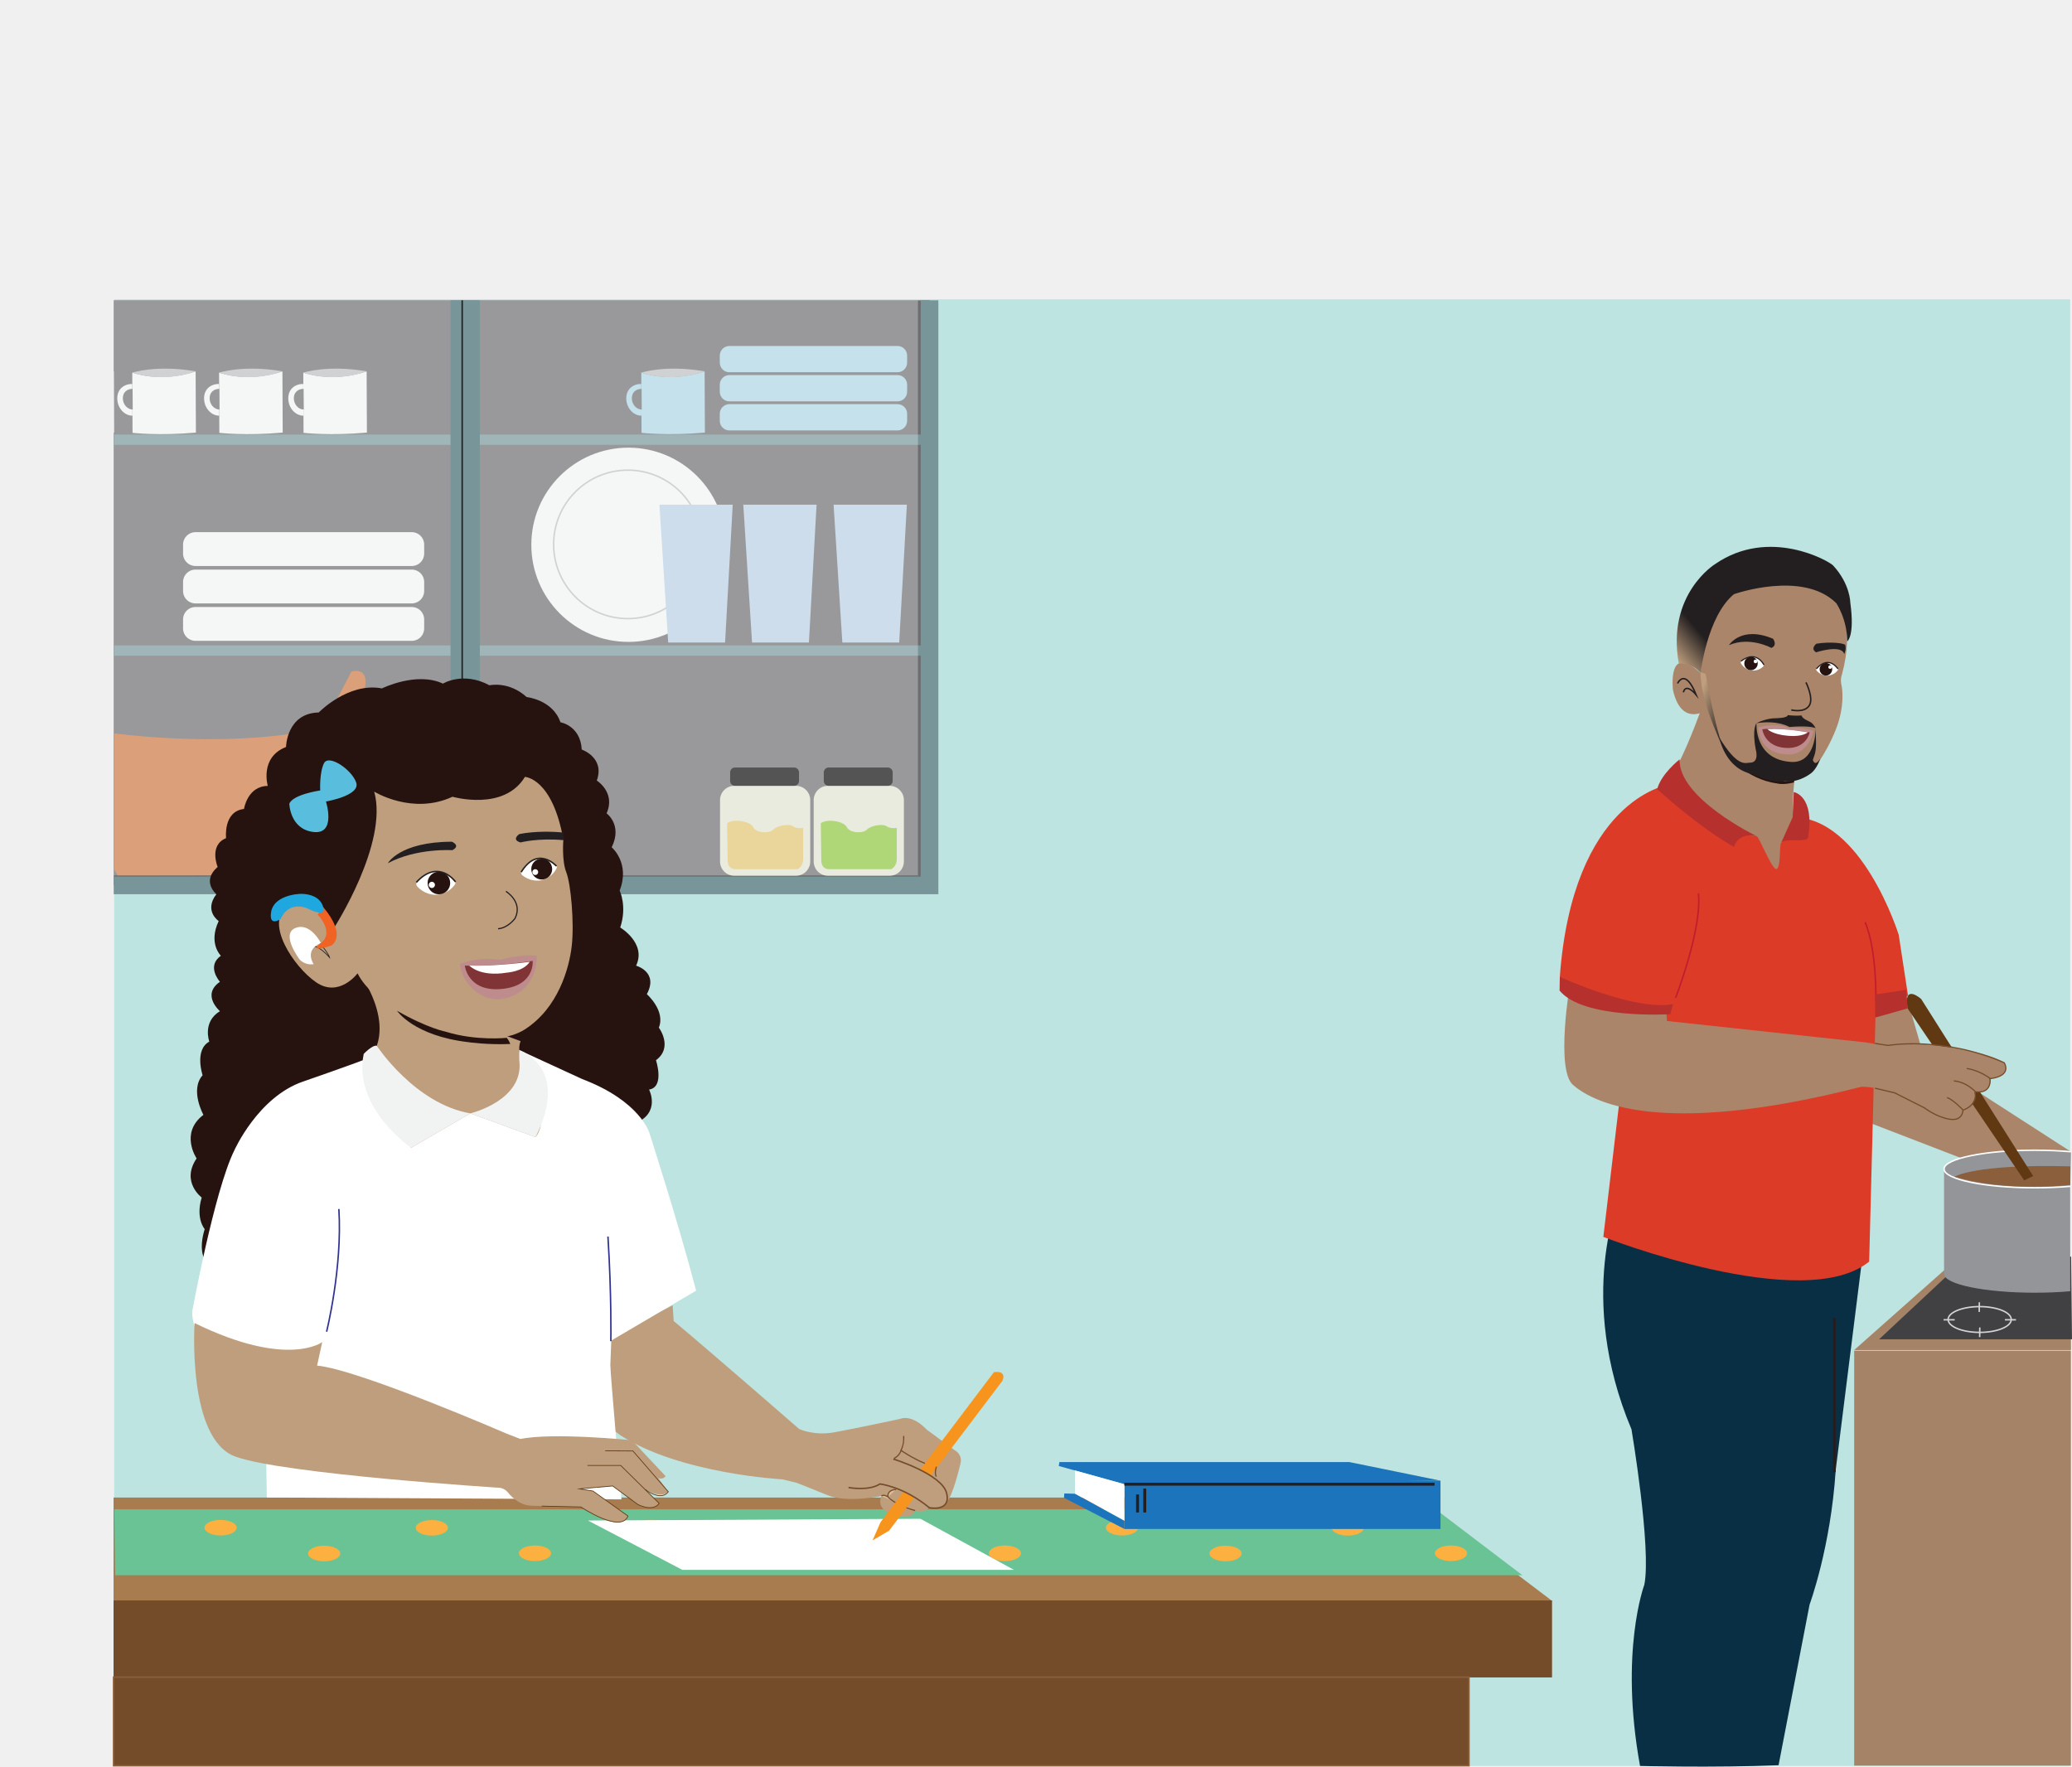
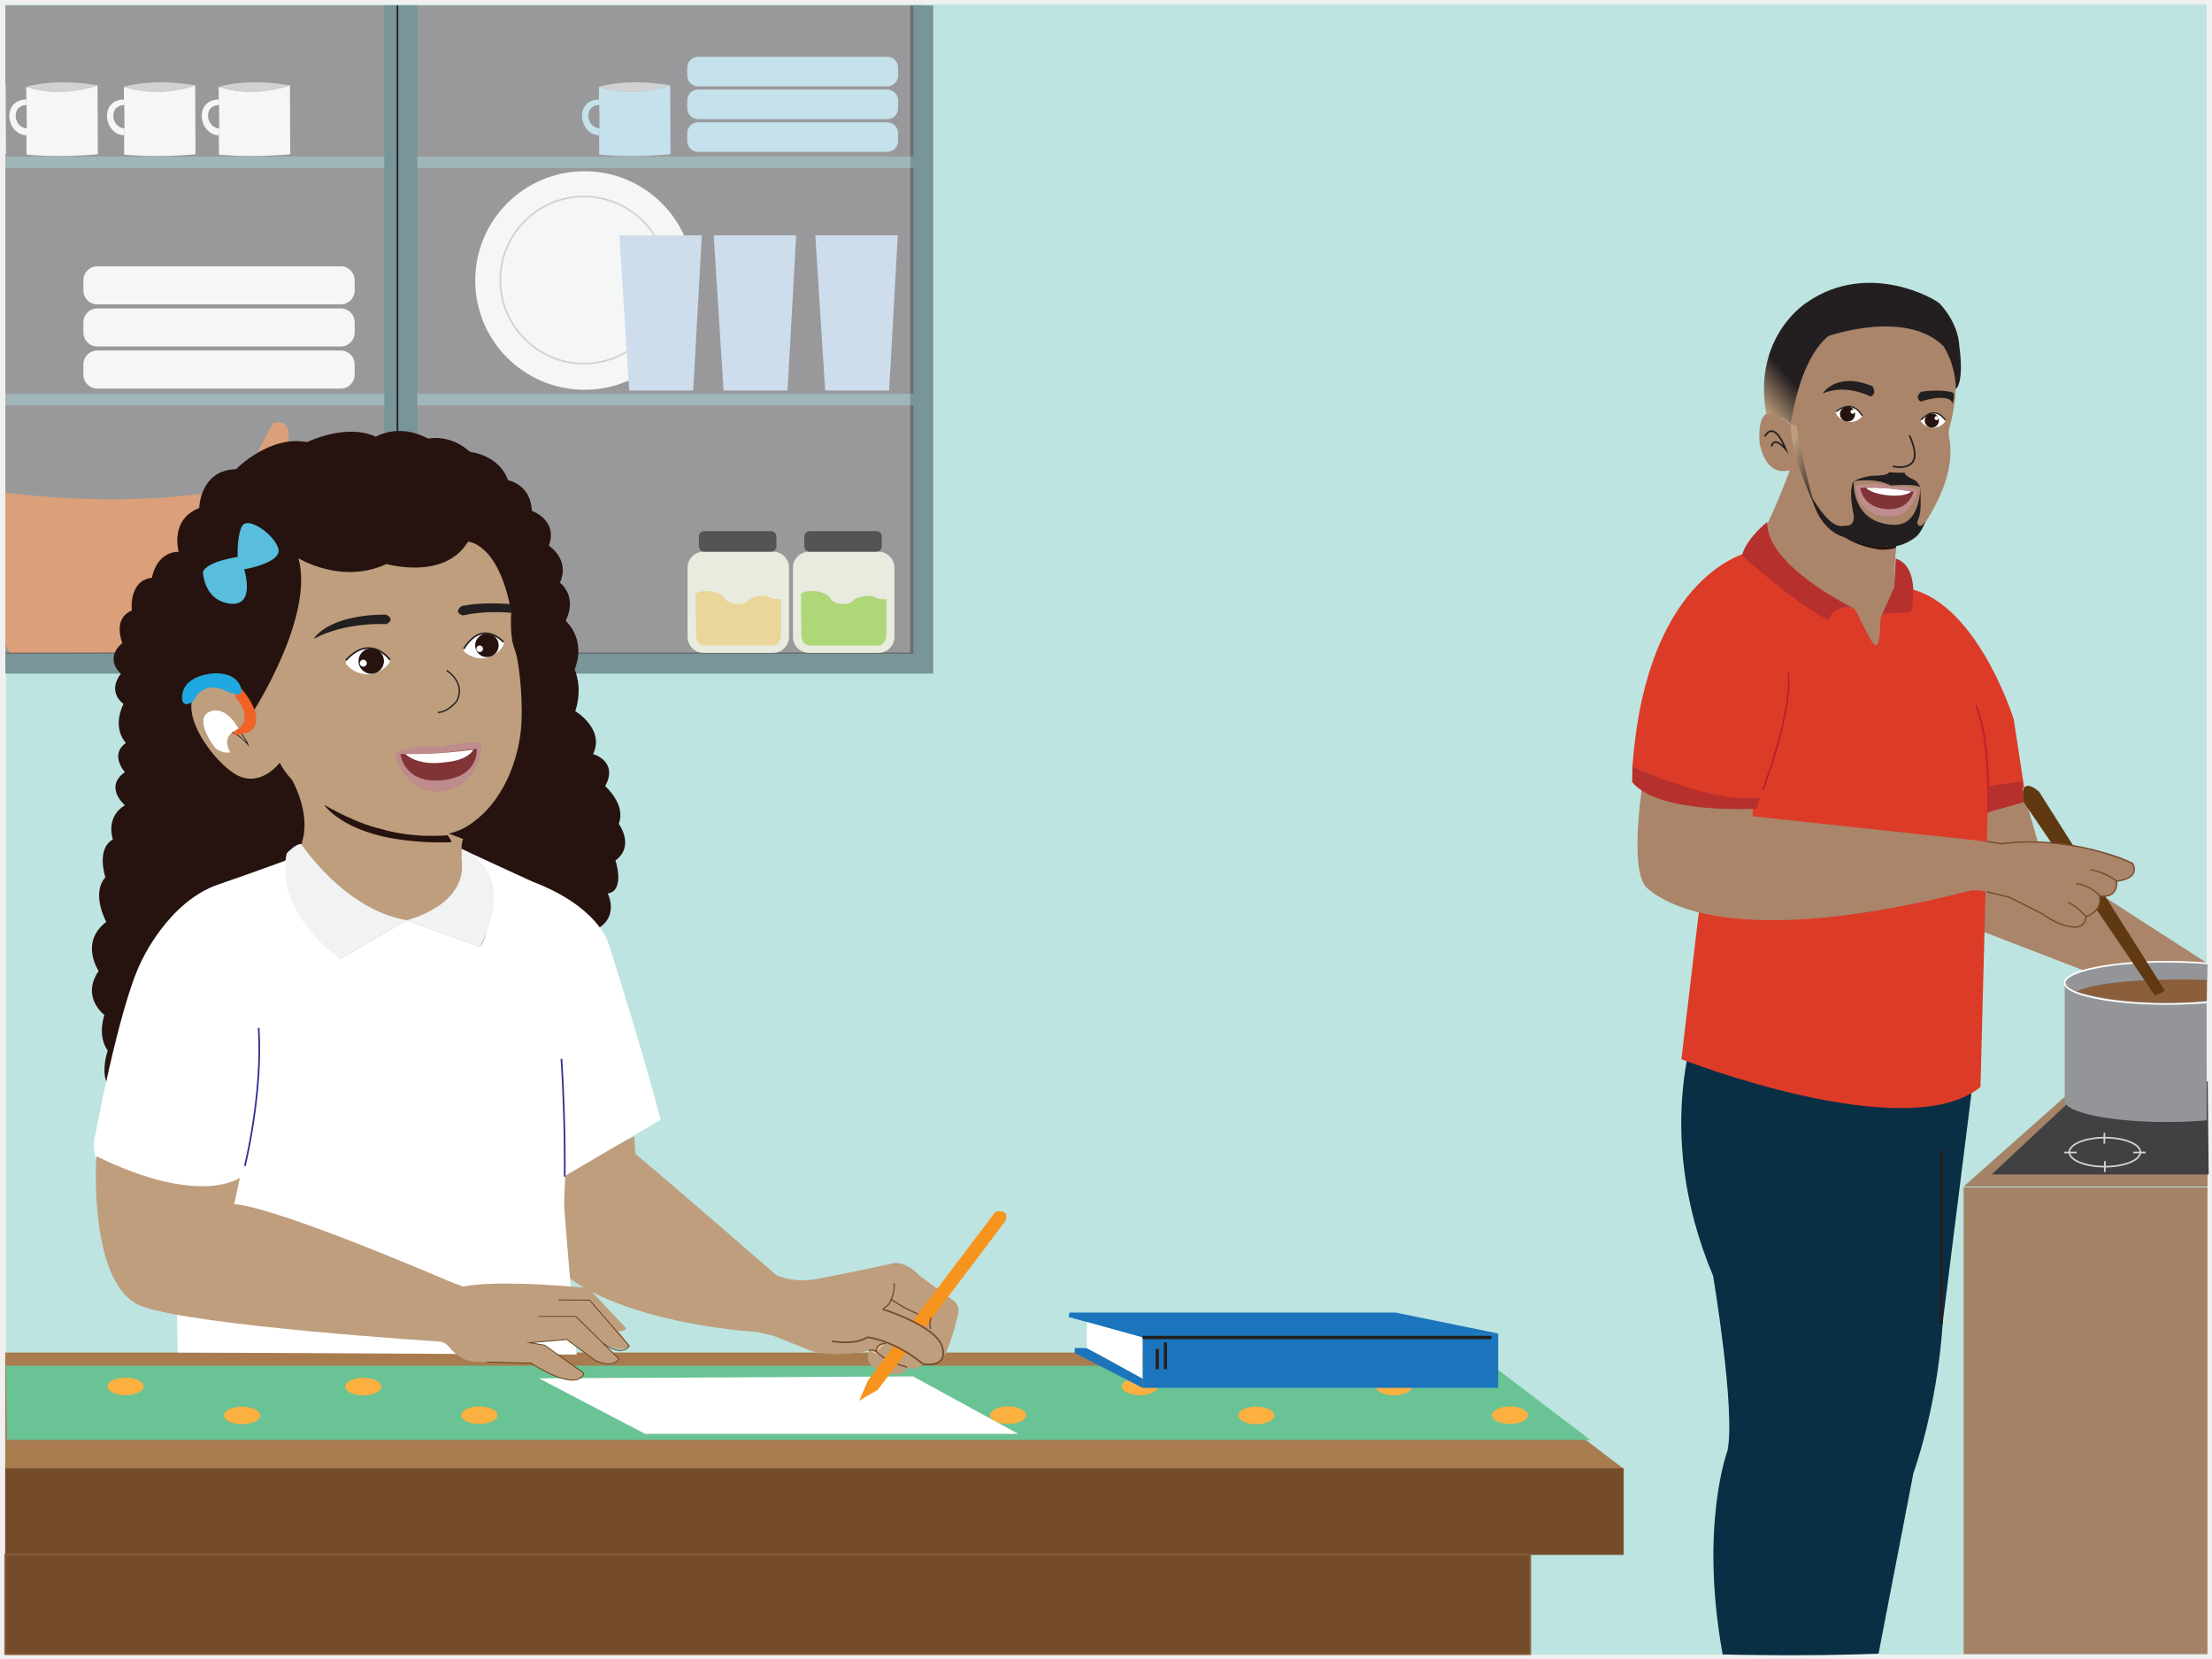
- <svg xmlns="http://www.w3.org/2000/svg" viewBox="0 0 1413.02 1204.76">
+ <svg xmlns="http://www.w3.org/2000/svg" viewBox="74.30 201.50 1340.72 1005.26">
  <defs>
    <style>
      .cls-1, .cls-2, .cls-3, .cls-4, .cls-5, .cls-6, .cls-7, .cls-8, .cls-9, .cls-10, .cls-11, .cls-12, .cls-13, .cls-14, .cls-15 {
        fill: none;
      }

      .cls-2 {
        stroke-width: 12px;
      }

      .cls-2, .cls-3, .cls-4, .cls-16, .cls-17, .cls-18, .cls-19, .cls-5, .cls-6, .cls-20, .cls-7, .cls-8, .cls-9, .cls-10, .cls-11, .cls-12, .cls-13, .cls-14, .cls-15 {
        stroke-miterlimit: 10;
      }

      .cls-2, .cls-5, .cls-13 {
        stroke: #789699;
      }

      .cls-21 {
        fill: url(#linear-gradient);
      }

      .cls-22 {
        clip-path: url(#clippath);
      }

      .cls-3, .cls-4, .cls-20 {
        stroke-width: .8px;
      }

      .cls-3, .cls-18, .cls-20 {
        stroke: #754c29;
      }

      .cls-4, .cls-16, .cls-6, .cls-7, .cls-14 {
        stroke: #231f20;
      }

      .cls-23 {
        fill: #f7941d;
      }

      .cls-24, .cls-25 {
        fill: #fff;
      }

      .cls-26 {
        fill: #f1f2f2;
      }

      .cls-27 {
        fill: #fbb040;
      }

      .cls-28 {
        fill: #f16225;
      }

      .cls-29 {
        fill: #803435;
      }

      .cls-30 {
        fill: #69c395;
      }

      .cls-31, .cls-17 {
        fill: #939598;
      }

      .cls-32 {
        fill: #b6302e;
      }

      .cls-33 {
        fill: #b8cee4;
      }

      .cls-34 {
        fill: #8b5e3c;
      }

      .cls-35 {
        fill: #8dc63f;
      }

      .cls-36 {
        fill: #a97c50;
      }

      .cls-37 {
        fill: #bcbec0;
      }

      .cls-38 {
        fill: #a7a9ac;
      }

      .cls-39 {
        fill: #acd4e2;
      }

      .cls-40 {
        fill: #a48367;
      }

      .cls-41, .cls-18 {
        fill: #be9e7d;
      }

      .cls-42 {
        fill: #be8c8c;
      }

      .cls-43 {
        fill: #bde4e0;
      }

      .cls-44 {
        fill: #aa856a;
      }

      .cls-45 {
        fill: #df9f6f;
      }

      .cls-46 {
        fill: #cc7840;
      }

      .cls-47 {
        fill: #dd6b57;
      }

      .cls-48 {
        fill: #dc3b28;
      }

      .cls-49 {
        fill: #e1c46f;
      }

      .cls-50 {
        fill: #dee2d0;
      }

      .cls-51 {
        fill: #131314;
      }

      .cls-52 {
        fill: #231f20;
      }

      .cls-53 {
        fill: #1fa8df;
      }

      .cls-54 {
        fill: #092f44;
      }

      .cls-55 {
        fill: #0c0c0c;
      }

      .cls-56, .cls-16 {
        fill: #1c75bc;
      }

      .cls-57 {
        fill: #414042;
      }

      .cls-58 {
        fill: #6d6e71;
      }

      .cls-59 {
        fill: #59bede;
      }

      .cls-60 {
        fill: #603913;
      }

      .cls-61, .cls-19 {
        fill: #754c29;
      }

      .cls-62 {
        fill: #26130f;
      }

      .cls-16, .cls-6 {
        stroke-width: 2px;
      }

      .cls-17 {
        stroke: #fff;
      }

      .cls-19 {
        stroke: #8b5e3c;
      }

      .cls-5 {
        stroke-width: 20px;
      }

      .cls-63 {
        fill: url(#linear-gradient-2);
      }

      .cls-20 {
        fill: #dcbf97;
      }

      .cls-8 {
        stroke: #d1d3d4;
      }

      .cls-9 {
        stroke: #2e3192;
      }

      .cls-10 {
        stroke: #891926;
      }

      .cls-11 {
        stroke: #bcbec0;
      }

      .cls-12 {
        stroke: #be1e2d;
      }

      .cls-13 {
        stroke-width: 7px;
      }

      .cls-25 {
        opacity: .3;
      }

      .cls-14, .cls-15 {
        stroke-width: .5px;
      }

      .cls-15 {
        stroke: #603913;
      }
    </style>
    <clipPath id="clippath">
      <rect class="cls-1" x="77.55" y="204.81" width="574.48" height="427.17" />
    </clipPath>
    <linearGradient id="linear-gradient" x1="1153.25" y1="462.41" x2="1247.93" y2="382.97" gradientUnits="userSpaceOnUse">
      <stop offset="0" stop-color="#be9e7d" />
      <stop offset=".2" stop-color="#231f20" />
    </linearGradient>
    <linearGradient id="linear-gradient-2" x1="2447.35" y1="-58.01" x2="2485.18" y2="-51.34" gradientTransform="translate(-1076.27 189.54) rotate(8.72) scale(.92 .86)" gradientUnits="userSpaceOnUse">
      <stop offset="0" stop-color="#be9e7d" />
      <stop offset=".7" stop-color="#231f20" />
    </linearGradient>
  </defs>
  <g id="fondo">
    <rect class="cls-43" x="77.87" y="204.15" width="1333.93" height="1000.13" />
    <g class="cls-22">
      <g>
        <rect class="cls-58" x="6" y="6.82" width="627.93" height="596.99" />
        <rect class="cls-2" x="6" y="6.82" width="627.93" height="596.99" />
        <line class="cls-13" x1="7.82" y1="166.99" x2="637.57" y2="166.99" />
        <line class="cls-13" x1="7.82" y1="299.86" x2="637.57" y2="299.86" />
        <line class="cls-13" x1="7.82" y1="443.64" x2="637.57" y2="443.64" />
        <circle class="cls-47" cx="155.05" cy="88.44" r="71.59" />
        <circle class="cls-26" cx="428.57" cy="371.52" r="66.23" />
        <g>
          <path class="cls-38" d="M412.47,67.34h180.35v59.75c0,19.49-15.83,35.32-35.32,35.32h-110.04c-19.32,0-35-15.68-35-35v-60.07h0Z" />
          <path class="cls-38" d="M434.17,33.51h137.51c11.51,0,20.86,9.35,20.86,20.86v7.66h-179.23v-7.66c0-11.51,9.35-20.86,20.86-20.86Z" />
          <rect class="cls-51" x="492.72" y="21.48" width="20.13" height="12.02" rx="3.77" ry="3.77" />
          <rect class="cls-51" x="592.83" y="85.52" width="20.13" height="12.02" rx="3.77" ry="3.77" />
          <rect class="cls-51" x="392.9" y="85.52" width="20.13" height="12.02" rx="3.77" ry="3.77" />
        </g>
        <path class="cls-46" d="M80.36,597.07c-16.12-25.48-36.2-92.31-36.2-92.31,0,0-10.4-6.24-7.28-12.48l-9.88-21.84s-4.68-15.6,8.84-12.48l20.28,39s84.75,16.12,163.27,0l20.28-39c13.52-3.12,8.84,12.48,8.84,12.48l-9.88,21.84c3.12,6.24-7.28,12.48-7.28,12.48,0,0-14.17,66.35-30.29,91.83,0,0-39.16,.48-120.7,.48" />
        <rect class="cls-26" x="124.84" y="413.95" width="164.43" height="23.08" rx="8.44" ry="8.44" />
        <rect class="cls-26" x="124.84" y="388.43" width="164.43" height="23.08" rx="8.44" ry="8.44" />
        <rect class="cls-26" x="124.84" y="362.91" width="164.43" height="23.08" rx="8.44" ry="8.44" />
        <rect class="cls-39" x="490.86" y="275.61" width="127.77" height="17.93" rx="6.56" ry="6.56" />
        <rect class="cls-39" x="490.86" y="255.78" width="127.77" height="17.93" rx="6.56" ry="6.56" />
        <rect class="cls-39" x="490.86" y="235.94" width="127.77" height="17.93" rx="6.56" ry="6.56" />
        <g>
          <path class="cls-26" d="M34.53,254.14l.18,41.05s18.16,2.08,43.21-.19l-.19-41.77s-20.85,8.02-43.21,.91Z" />
          <path class="cls-26" d="M34.52,261.82c-5.57,.03-10.25,3.41-10.22,9.89,.03,6.48,4.8,11.79,10.37,11.77" />
          <path class="cls-58" d="M34.74,265.17c-3.63,.02-6.67,2.22-6.65,6.44s3.13,7.68,6.75,7.66" />
          <path class="cls-37" d="M34.53,254.14s16.46-5.52,43.21-.91c0,0-20.35,8.34-43.21,.91Z" />
        </g>
        <g>
          <path class="cls-26" d="M90.21,254.14l.18,41.05s18.16,2.08,43.21-.19l-.19-41.77s-20.85,8.02-43.21,.91Z" />
          <path class="cls-26" d="M90.2,261.82c-5.57,.03-10.25,3.41-10.22,9.89,.03,6.48,4.8,11.79,10.37,11.77" />
          <path class="cls-58" d="M90.42,265.17c-3.63,.02-6.67,2.22-6.65,6.44s3.13,7.68,6.75,7.66" />
          <path class="cls-37" d="M90.21,254.14s16.46-5.52,43.21-.91c0,0-20.35,8.34-43.21,.91Z" />
        </g>
        <g>
          <path class="cls-26" d="M149.4,254.14l.18,41.05s18.16,2.08,43.21-.19l-.19-41.77s-20.85,8.02-43.21,.91Z" />
          <path class="cls-26" d="M149.39,261.82c-5.57,.03-10.25,3.41-10.22,9.89,.03,6.48,4.8,11.79,10.37,11.77" />
          <path class="cls-58" d="M149.61,265.17c-3.63,.02-6.67,2.22-6.65,6.44,.02,4.22,3.13,7.68,6.75,7.66" />
          <path class="cls-37" d="M149.4,254.14s16.46-5.52,43.21-.91c0,0-20.35,8.34-43.21,.91Z" />
        </g>
        <g>
          <path class="cls-26" d="M206.83,254.14l.18,41.05s18.16,2.08,43.21-.19l-.19-41.77s-20.85,8.02-43.21,.91Z" />
          <path class="cls-26" d="M206.82,261.82c-5.57,.03-10.25,3.41-10.22,9.89,.03,6.48,4.8,11.79,10.37,11.77" />
          <path class="cls-58" d="M207.04,265.17c-3.63,.02-6.67,2.22-6.65,6.44s3.13,7.68,6.75,7.66" />
          <path class="cls-37" d="M206.83,254.14s16.46-5.52,43.21-.91c0,0-20.35,8.34-43.21,.91Z" />
        </g>
        <g>
          <path class="cls-39" d="M437.32,254.14l.18,41.05s18.16,2.08,43.21-.19l-.19-41.77s-20.85,8.02-43.21,.91Z" />
          <path class="cls-39" d="M437.31,261.82c-5.57,.03-10.25,3.41-10.22,9.89,.03,6.48,4.8,11.79,10.37,11.77" />
          <path class="cls-58" d="M437.54,265.17c-3.63,.02-6.67,2.22-6.65,6.44s3.13,7.68,6.75,7.66" />
          <path class="cls-37" d="M437.32,254.14s16.46-5.52,43.21-.91c0,0-20.35,8.34-43.21,.91Z" />
        </g>
        <circle class="cls-11" cx="428.18" cy="371.24" r="50.63" />
        <circle class="cls-11" cx="155.93" cy="89.23" r="50.63" />
        <polygon class="cls-33" points="449.71 344.17 499.69 344.17 494.47 438.17 455.68 438.17 449.71 344.17" />
        <polygon class="cls-33" points="506.89 344.17 556.87 344.17 551.65 438.17 512.86 438.17 506.89 344.17" />
        <polygon class="cls-33" points="568.47 344.17 618.45 344.17 613.23 438.17 574.44 438.17 568.47 344.17" />
        <g>
          <rect class="cls-50" x="178.77" y="101" width="61.52" height="61.33" rx="9.73" ry="9.73" />
          <path class="cls-49" d="M183.61,126.54l.37,25.17s-.37,5.78,4.85,6.15h42.87s3.91-1.86,3.73-7.27v-20.88s-4.47,.75-6.9-1.12-10.81-.56-13.42,2.24-11.56,2.61-13.79-1.68-13.79-5.78-17.71-2.61Z" />
          <rect class="cls-55" x="185.66" y="88.51" width="46.98" height="12.49" rx="3.31" ry="3.31" />
        </g>
        <g>
          <rect class="cls-50" x="242.63" y="101" width="61.52" height="61.33" rx="9.73" ry="9.73" />
          <path class="cls-45" d="M247.48,126.54l.37,25.17s-.37,5.78,4.85,6.15h42.87s3.91-1.86,3.73-7.27v-20.88s-4.47,.75-6.9-1.12-10.81-.56-13.42,2.24-11.56,2.61-13.79-1.68-13.79-5.78-17.71-2.61Z" />
          <rect class="cls-55" x="249.53" y="88.51" width="46.98" height="12.49" rx="3.31" ry="3.31" />
        </g>
        <g>
          <rect class="cls-50" x="491.03" y="535.9" width="61.52" height="61.33" rx="9.73" ry="9.73" />
          <path class="cls-49" d="M495.87,561.44l.37,25.17s-.37,5.78,4.85,6.15h42.87s3.91-1.86,3.73-7.27v-20.88s-4.47,.75-6.9-1.12-10.81-.56-13.42,2.24-11.56,2.61-13.79-1.68-13.79-5.78-17.71-2.61Z" />
          <rect class="cls-55" x="497.92" y="523.41" width="46.98" height="12.49" rx="3.31" ry="3.31" />
        </g>
        <g>
          <rect class="cls-50" x="554.9" y="535.9" width="61.52" height="61.33" rx="9.73" ry="9.73" />
          <path class="cls-35" d="M559.74,561.44l.37,25.17s-.37,5.78,4.85,6.15h42.87s3.91-1.86,3.73-7.27v-20.88s-4.47,.75-6.9-1.12-10.81-.56-13.42,2.24-11.56,2.61-13.79-1.68-13.79-5.78-17.71-2.61Z" />
          <rect class="cls-55" x="561.79" y="523.41" width="46.98" height="12.49" rx="3.31" ry="3.31" />
        </g>
        <rect class="cls-25" x="13.97" y="14.41" width="612.03" height="582.56" />
        <line class="cls-5" x1="317.24" y1="6.82" x2="317.24" y2="609.27" />
        <line class="cls-7" x1="315.2" x2="315.2" y2="608.96" />
      </g>
    </g>
  </g>
  <g id="Layer_1" data-name="Layer 1">
    <polygon class="cls-36" points="965.48 1021.26 77.44 1021.26 77.44 1091.72 1058.43 1091.72 965.48 1021.26" />
    <rect class="cls-61" x="77.44" y="1091.43" width="980.99" height="52.5" />
    <rect class="cls-19" x="77.44" y="1143.74" width="924.35" height="60.41" />
    <g>
      <path class="cls-54" d="M1104.83,815.22s-30.49,68.65,7.78,159.52c0,0,13.73,81.32,8.75,106.03,0,0-17.12,45.57-2.92,123.53,0,0,49.73,1.31,94.47-.5l21.16-109.57s14.41-38.95,17.8-91.67l18.02-143.82" />
      <path class="cls-44" d="M1223.8,531.74s-2.8,21.97,.66,28.21c3.46,6.24,21.24,21.89,19.5,35.94s-36.37,7.8-36.37,7.8c0,0-55.06-28.01-71.27-68.24,0,0,10.51-14.34,24.37-53.35" />
      <polyline class="cls-44" points="1284.85 626.41 1312.07 720.78 1412.34 785.45 1388.32 809.39 1265.34 761.98" />
      <path class="cls-48" d="M1136.82,535.46s-64.27,10.43-73.09,130.76c0,0,2.59,22.85,48.18,21.29l-18.5,155.99s136.36,53.4,181.29,16.85l4.57-177.22,21.94-4.02-6.36-41.61s-24.89-80.19-72.31-80.19c0,0-1.11,11.46-8.04,17.8-.95,.87,0,18.87-3.5,17.46-3.5-1.41-11.44-22.25-13.13-22.38-27.47-2.18-32.75-8.65-61.05-34.72Z" />
      <path class="cls-12" d="M1279.27,683.12s.87-34.75-7.32-54.24" />
      <rect class="cls-40" x="1264.48" y="921.15" width="147.79" height="282.93" />
      <polygon class="cls-40" points="1264.48 920.67 1328.06 864.3 1412.32 864.3 1412.32 920.67 1264.48 920.67" />
      <polygon class="cls-57" points="1281.45 913.35 1341.75 856.99 1412.44 856.99 1413.02 913.35 1281.45 913.35" />
      <ellipse class="cls-8" cx="1350.07" cy="899.84" rx="21.53" ry="8.79" />
      <path class="cls-31" d="M1411.82,880.57c-7.41,.65-15.56,1.01-24.11,1.01-34.21,0-61.94-5.74-61.94-12.81v-71.55h85.95" />
      <path class="cls-17" d="M1412.34,785.45c-7.55-.68-15.88-1.05-24.63-1.05-34.21,0-61.94,5.74-61.94,12.81s27.73,12.81,61.94,12.81c8.55,0,16.7-.36,24.11-1.01" />
      <path class="cls-34" d="M1332.92,802.46s13.61-8.81,78.93-7.04l-.02,12.65s-43.75,5.15-78.92-5.6Z" />
      <path class="cls-60" d="M1300.9,687.69l79.56,117.3,6.03-3.02-76.31-120.67s-12.36-11.15-9.27,6.38Z" />
      <path class="cls-44" d="M1159.77,459.03s.34-67.93,60.72-69.5c0,0,53.12,5.46,35.6,70.59,0,0-1.42,2.92-.07,8.17,0,0,2.54,12.71-4.12,29.37-7.44,18.61-16.72,28.58-16.72,28.58,0,0-4.99,6.96-19.96,6.33,0,0-11.92,.81-24.85-8.5,0,0-31.61-18.9-28.81-38.7,0,0-15.33,9.06-20.67-14.84,0,0-4-32.89,18.87-11.49Z" />
      <path class="cls-42" d="M1199.24,496.04s12.09-3.65,21.31,.55c0,0,8.77-1.22,16.22,1.94,0,0-3.28,16.65-17.85,15.95-20.79-1-19.68-18.44-19.68-18.44Z" />
      <path class="cls-29" d="M1201.83,497.37s1.34,11.67,15.72,12.67c14.38,1.01,16.59-10.58,16.59-10.58,0,0-23.35-3.73-32.31-2.1Z" />
      <path class="cls-52" d="M1258.4,439.95c-.29-1.33-10.26-2.52-19.67-.98,0,0-4.42,3.24-.26,5.9,0,0,17.33-5.74,19.23,1.17,0,0,1.44-2.81,.71-6.09Z" />
      <path class="cls-24" d="M1205.31,497.2s3.17,3.7,14.21,4.6c10.17,.83,13.32-2.38,13.32-2.38,0,0-14.87-2.82-27.53-2.22Z" />
      <path class="cls-7" d="M1144.04,466.07s5-11.17,12.67,7.75c0,0-6.96-8.57-8.71-1.69" />
      <path class="cls-62" d="M1223.8,531.74s-8.58,4.09-26.61-3.32c0,0-8.91-4.04-19.83-13.97,0,0,13.27,16.96,34.45,19.8,0,0,3.59,1.28,11.32-.58,0,0,.18,.14,.67-1.92Z" />
      <g>
        <path class="cls-24" d="M1187.12,451.74s0-.44,.34-.81c1.12-1.2,3.69-3.43,7.64-3.34,4.43,.1,6.77,4.32,7.56,5.82,.14,.26,.12,.48,.12,.48,0,0,0,.25-.14,.42-.73,.8-3.13,3.04-7.33,3-2.49-.02-5.97-1.44-8.06-4.88-.15-.24-.15-.54-.14-.7Z" />
        <circle class="cls-62" cx="1194.11" cy="452.48" r="4.58" />
        <circle class="cls-24" cx="1197.2" cy="451.04" r="1.26" />
        <path class="cls-4" d="M1202.94,453.43s-5.14-10.69-15.65-2.54" />
      </g>
      <g>
        <path class="cls-24" d="M1238.6,456.7s-.06-.41,.2-.8c.87-1.28,2.94-3.72,6.63-4.2,4.13-.54,6.91,3.05,7.87,4.33,.16,.22,.18,.43,.18,.43,0,0,.04,.23-.07,.41-.56,.85-2.48,3.27-6.38,3.84-2.32,.34-5.76-.49-8.19-3.39-.17-.2-.22-.48-.23-.63Z" />
        <circle class="cls-62" cx="1245.2" cy="456.41" r="4.29" />
        <circle class="cls-24" cx="1248.04" cy="454.93" r="1.2" />
        <path class="cls-4" d="M1253.39,456.16s-6.07-9.84-14.69-.08" />
      </g>
      <path class="cls-44" d="M1278.92,741.99c-5.57-1-9.53-.85-9.53-.85-140.37,35.88-184.65,9.18-196.68-1.28-12.03-10.46-1.98-69.34-1.98-69.34,0,0,24.26,11.31,65.59,17.91l.45,7.84,135.03,14.54s4.43,.64,11.3,1.86l4.44,.27c15.59-2.27,26.21-.71,26.21-.71,43.6,4.41,53.04,12.5,53.04,12.5,5.22,9.19-9.44,10.85-9.44,10.85,1.41,10.11-10.25,9.19-10.25,9.19,.6,9.01-8.24,12.5-8.24,12.5,.2,7.35-9.07,6.21-9.07,6.21-7.23-.74-17.05-7.8-17.05-7.8l-11.44-5.58-8.89-4.86-13.47-3.26Z" />
      <path class="cls-12" d="M1142.71,680.42s18.17-46.92,15.54-71.14" />
      <path class="cls-3" d="M1278.62,711.56l8.91,1.38s37.21-6.54,79.25,11.8c0,0,5.98,8.76-9.44,10.85,0,0-7.22-5.71-16.08-6.91" />
      <path class="cls-3" d="M1332.42,737.14c8.55,.6,14.81,7.4,14.81,7.4,0,0,10.85,2.22,9.89-9.19" />
      <path class="cls-3" d="M1327.8,748.54c4.11,1.2,10.97,8.5,10.97,8.5,0,0,10.55-3.4,7.95-12.5" />
      <path class="cls-3" d="M1338.6,757.14s.11,7.59-9.07,6.11c-9.18-1.48-17.05-7.68-17.05-7.68l-20.33-10.26-13.47-3.21" />
      <line class="cls-6" x1="1250.92" y1="1003.96" x2="1250.92" y2="898.73" />
      <line class="cls-8" x1="1325.44" y1="900.04" x2="1333.02" y2="900.04" />
      <line class="cls-8" x1="1367.25" y1="900.04" x2="1374.83" y2="900.04" />
      <line class="cls-8" x1="1350.06" y1="911.88" x2="1350.14" y2="905.28" />
      <line class="cls-8" x1="1349.75" y1="894.7" x2="1349.83" y2="888.1" />
      <path class="cls-7" d="M1231.6,465.37s5.68,11.21,2.03,16.1c-3.64,4.89-12.09,2.66-12.09,2.66" />
      <path class="cls-21" d="M1250.04,385.58c-2.69-2.91-43.46-26.4-80.45-.87,0,0-33.19,20.42-24.75,67.68,0,0,9.28-.42,14.93,6.63,0,0,4.23-38.45,22.69-53.81,0,0,46.92-16.61,69.83,6.15,0,0,7.42,10.84,7.42,26.04,0,0,5.29-3.2,2.11-26.52,0,0,0-12.59-11.77-25.31Z" />
      <path class="cls-32" d="M1145.43,517.86s-12.61,9.83-15.29,20.3c0,0,27.5,25.39,52.34,39.41,0,0,2.46-10.24,15.39-7.39,0,0-53.34-25.74-52.44-52.31Z" />
      <path class="cls-32" d="M1223.28,540.15s14.62,2.31,9.69,31.25c-.58,3.4-16.48-.42-18.47,3.69l8.04-17.8,.73-17.15Z" />
      <path class="cls-52" d="M1208.02,441.86s-14.6-8.05-28.94-1.89c0,0,8.27-13.53,30.08-4.36,0,0,3.27,4.43-1.14,6.24Z" />
      <path class="cls-32" d="M1063.73,666.21s51.41,23.59,77.19,18.53l-1.84,6.91s-59.39,3.68-75.51-16.11l.16-9.32Z" />
      <polygon class="cls-32" points="1300 674.99 1300.9 687.69 1278.78 693.96 1278.78 678.2 1300 674.99" />
      <path class="cls-52" d="M1234.9,527.46c-9.66,6.98-17.52,5.3-17.52,5.3-9.07,1.98-21.83-4.84-21.83-4.84-19.16-3.17-23.01-24.85-23.01-24.85,12.66,20.71,17.79,17.05,20.94,17.03,6.54-.05,3.87-8.99,3.87-8.99-2.71-14.45,.5-17.94,.5-17.94,0,0-1.83,24.95,23.77,26.44,16.99,.99,16.59-22.96,16.59-22.96,.55,15.1,.25,15.51-1.93,21.59,0,0,1.33,5.19,5.06-.92,0,0-2.19,7.05-6.44,10.12Z" />
      <path class="cls-52" d="M1197.85,493.18s6.31-3.45,13.44-3.4c0,0,7.77-.05,7.89-2.13,0,0,3.8,.64,9.56,.31,0,0-.37,1.02,2.49,2.74,2.86,1.72,4.69,1.42,6.98,5.97,0,0-2.68-2.08-17.94-.91,0,0-7.61-4.84-22.42-2.58Z" />
      <path class="cls-63" d="M1163.16,459.53s7.98,45.75,14.06,54.76c0,0-17.69-34.05-17.57-55.95l3.51,1.2Z" />
    </g>
    <g>
      <polygon class="cls-30" points="979.05 1029.28 77.9 1029.28 78.55 1074.25 1038.23 1074.25 979.05 1029.28" />
      <ellipse class="cls-27" cx="150.42" cy="1041.82" rx="10.97" ry="5.32" />
      <ellipse class="cls-27" cx="221.06" cy="1059.43" rx="10.97" ry="5.32" />
      <ellipse class="cls-27" cx="294.5" cy="1041.91" rx="10.97" ry="5.32" />
      <ellipse class="cls-27" cx="364.84" cy="1059.28" rx="10.97" ry="5.32" />
      <ellipse class="cls-27" cx="444.66" cy="1041.82" rx="10.97" ry="5.32" />
      <ellipse class="cls-27" cx="515.29" cy="1059.43" rx="10.97" ry="5.32" />
      <ellipse class="cls-27" cx="614.97" cy="1041.91" rx="10.97" ry="5.32" />
      <ellipse class="cls-27" cx="685.32" cy="1059.28" rx="10.97" ry="5.32" />
      <ellipse class="cls-27" cx="765.14" cy="1041.82" rx="10.97" ry="5.32" />
      <ellipse class="cls-27" cx="835.77" cy="1059.43" rx="10.97" ry="5.32" />
      <ellipse class="cls-27" cx="919.15" cy="1041.91" rx="10.97" ry="5.32" />
      <ellipse class="cls-27" cx="989.5" cy="1059.28" rx="10.97" ry="5.32" />
    </g>
    <polygon class="cls-24" points="400.96 1036.93 465.32 1070.58 691.46 1070.58 627.7 1035.75 400.96 1036.93" />
    <g>
      <rect class="cls-56" x="766.84" y="1009.75" width="215.52" height="32.96" />
      <polyline class="cls-56" points="766.76 1012.16 722.04 999.76 722.47 997.07 920.24 997.07 982.36 1009.75" />
      <polygon class="cls-56" points="766.84 1042.71 725.61 1021.47 725.81 1018.47 733.02 1018.67 766.83 1037.07 766.84 1042.71" />
      <polygon class="cls-24" points="766.83 1037.07 733.09 1018.52 733.09 1002.78 766.76 1012.16 766.83 1037.07" />
      <line class="cls-16" x1="766.76" y1="1012.16" x2="978.29" y2="1012.16" />
      <line class="cls-16" x1="775.76" y1="1019.15" x2="775.76" y2="1031.44" />
      <line class="cls-16" x1="780.68" y1="1015.15" x2="780.68" y2="1031.44" />
    </g>
    <g>
      <g>
        <path class="cls-41" d="M458.71,890.19l.71,10.71c20.71,17.14,85.57,73.6,85.57,73.6,0,0,9.96,4.84,24.07,2.27,14.11-2.57,44.85-9.15,44.85-9.15,0,0,7.43-3.77,18.11,7.36l19.05,14.02s5.65,2.76,3.88,9.28c0,0-5.24,22.65-9.6,26.35,0,0-4.25,5.55-11.63,3.54,0,0-4.74,5.11-9.67,1.94,0,0-.72,7.12-14.26,3.13-13.55-3.99-8.65-13.02-8.65-13.02,0,0-23.57,4.87-36.73-.54-13.16-5.41-21.44-8.57-21.44-8.57l-9.44-2.26s-69.81-3.69-110.53-30.12l-55.71-42.14" />
        <path class="cls-20" d="M601.15,1020.24s1.24-1.45,4.39,.56c0,0,4.34,5.37,18.52,9.33" />
        <path class="cls-20" d="M611.06,1015.82s-5.95-.23-5.52,4.98" />
        <path class="cls-20" d="M638.59,1000.24s1.54-5.97,5.05-7.41" />
        <path class="cls-20" d="M614.48,989.12s2.1-4.26,1.79-9.87" />
        <path class="cls-23" d="M677.82,935.76l-77.27,102.18-5.51,12.53,11.25-6.56,77.27-102.18s3.69-7.22-5.74-5.97Z" />
        <path class="cls-3" d="M630.73,997.95c-8.39-3.35-16.24-8.83-16.24-8.83,0,0-1.05,3.71-4.78,5.43" />
        <path class="cls-3" d="M638.59,1006.95c-1.6-1.96,0-6.71,0-6.71" />
        <path class="cls-18" d="M578.65,1014.43s13.93,2.57,21.38-2.42c0,0,16.02,1.61,33.7,16.17,0,0,14.99,3.16,11.83-9.89s-36.34-23.29-36.34-23.29" />
        <polyline class="cls-10" points="408.69 830.6 406.12 885.55 419 999.75" />
      </g>
      <path class="cls-62" d="M432.78,766.17c18.18-7.07,9.86-23.12,9.86-23.12,10.8-1.73,4.71-20.03,4.71-20.03,11.98-8.86,1.96-22.22,1.96-22.22,4.68-11.53-8.19-22.82-8.19-22.82,8.18-15.19-7.33-19.43-7.33-19.43,7.25-15.32-10.82-26.03-10.82-26.03,4.84-14.55-.39-25.16-.39-25.16,7.35-18.83-5.44-29.54-5.44-29.54,7.53-15.22-3.47-23.15-3.47-23.15,6.37-14.22-6.69-22.37-6.69-22.37,5.71-15.65-10.26-21.14-10.26-21.14-.87-16.39-14.52-18.59-14.52-18.59-5.26-15.39-23.03-17.2-23.03-17.2-12.26-11.1-25.37-8.03-25.37-8.03-17.99-9.69-31.72-1.13-31.72-1.13-17.96-8.45-41.61,3.25-41.61,3.25-22.99-4.37-43.11,16.42-43.11,16.42-21.93,.5-22.3,23.54-22.3,23.54-18.18,7.07-12.45,26.53-12.45,26.53-13.96,.21-16.21,15.73-16.21,15.73-14.31,1.63-12.22,19.89-12.22,19.89-11.94,4.86-5.75,19.65-5.75,19.65-11.38,9.8-.88,18.59-.88,18.59-8.68,11.49,1.59,18.31,1.59,18.31-7.25,15.32,1.5,23.68,1.5,23.68-10.18,7.16-.65,17.74-.65,17.74-12.89,8.97,0,20.03,0,20.03-12.15,7.38-7.25,20.76-7.25,20.76-10.35,5.68-4.57,22.94-4.57,22.94-8.85,10.01,.55,27.01,.55,27.01-16.34,12.44-4.64,29.71-4.64,29.71-10.86,16.04,3.47,26.67,3.47,26.67-4.33,14.39,2.07,21.57,2.07,21.57,0,0-11.11,31.31,18.98,26.57" />
      <path class="cls-41" d="M249.71,671.26s31.89,50.44-23.34,65.71c0,0,10.62,44.18,10.62,64.35,0,0,95.41,32.75,166.16,4.81,0,0-36.33-48.38-42.63-78,0,0-9.3-8.04-5.52-18.13l-105.29-38.75Z" />
      <path class="cls-41" d="M357.96,529.82s18.72,.55,26.23,42.83c0,0-1.2,14.15,1.97,22.15,3.16,8,5.52,34.48,3.77,50.12-1.75,15.64-9.43,42.56-31.9,57.02-22.47,14.46-62.34-.99-62.34-.99,0,0-40.55-14.34-51.84-37.17,0,0-12.55,16.87-28.24,6.12-15.7-10.75-34.88-40.72-19.98-51.1,12.78-8.91,27.31,7.8,31.17,12.71,.64,.81,.98,1.3,.98,1.3,0,0,37.26-57.72,27.41-92.96,0,0,26.07,16.2,53.39,3.49,0,0,35.08,10.18,49.39-13.53Z" />
      <path class="cls-52" d="M308.49,579.79s-24.53-1.59-44.01,8.91c0,0,7.97-14.6,43.68-14.68,0,0,6.35,2.61,.34,5.76Z" />
      <path class="cls-52" d="M384.13,572.94c-17.21-1.58-29.17,1.58-29.17,1.58-6.51-1.91-.8-5.72-.8-5.72,10.91-2.17,23.38-1.71,29.98-1.03,0,0,.94,5.26,0,5.17Z" />
      <path class="cls-42" d="M313.66,657.39s12.18-5.34,27.7-2.79c0,0,12.7-4.08,24.69-2.82,0,0,1.1,21.13-18.05,28.01-19.15,6.89-33.31-10.11-34.34-22.41Z" />
      <path class="cls-29" d="M316.99,658.51s1.93,18.59,26.07,15.83c21.92-2.5,20.21-19.04,20.21-19.04,0,0-24.56,3.93-46.27,3.21Z" />
      <path class="cls-24" d="M320.01,658.44s6.96,7.91,25.54,4.88c0,0,11.59-.74,15.71-7.41,0,0-24.01,3.27-41.25,2.53Z" />
      <path class="cls-4" d="M345.02,607.86s11.83,7.17,6.21,18.44c0,0-4.71,6.57-11.55,7.07" />
      <path class="cls-62" d="M345.58,707.75s-20.85,2.24-41.23-4.07c0,0-12.74-2.38-33.61-14.39,0,0,11.22,17.07,48.71,21.43,0,0,12.66,1.91,28.52,1.24,0,0-.55-2.02-2.39-4.22Z" />
      <path class="cls-59" d="M197.31,548.09s.31,17.25,16.29,19.27c15.98,2.02,8.69-20.77,8.69-20.77,0,0,23.45-3.96,20.67-12.76-2.79-8.8-18.82-19.81-22.03-13.29-3.21,6.52-2.56,18.52-2.56,18.52,0,0-18.52,2.64-21.06,9.03Z" />
      <path class="cls-14" d="M198.89,640.51s6.05-11.92,15.54-1.55c9.49,10.37,10.37,14.09,10.37,14.09,0,0-13.8-16.61-16.81-1.67" />
      <g>
        <path class="cls-28" d="M216.63,623.63s11.74,12.15,2.23,19.51c-9.51,7.36,7.09,1.7,7.09,1.7,0,0,11.2-6.32-5.5-26.2l-3.82,4.99Z" />
        <path class="cls-24" d="M218.85,643.14s-7.3-14.53-17.48-10.24c-10.17,4.3,3.09,21.6,3.09,21.6,0,0,3.59,3.98,9.44,3,0,0-6.74-9.58,4.95-14.36Z" />
        <path class="cls-53" d="M191.31,626.75s-8.13,5.72-6.41-4.86c1.72-10.57,16.66-12.54,21.48-12.3,4.82,.25,11.92,1.83,14.07,9.04,2.15,7.2-8.84,1.81-8.84,1.81,0,0-13.42-8.05-20.3,6.31Z" />
      </g>
      <g>
        <path class="cls-24" d="M283.91,603.18s-.12-.74,.34-1.44c1.51-2.32,5.11-6.77,11.7-7.77,7.37-1.12,12.49,5.19,14.25,7.45,.3,.39,.34,.77,.34,.77,0,0,.09,.41-.12,.73-.97,1.54-4.31,5.95-11.28,7.12-4.14,.7-10.32-.65-14.79-5.74-.31-.35-.41-.85-.44-1.12Z" />
        <circle class="cls-62" cx="299.31" cy="602.17" r="7.71" />
        <circle class="cls-24" cx="294.5" cy="603.46" r="2.12" />
        <path class="cls-7" d="M310.64,601.37s-11.65-16.23-26.7,.36" />
      </g>
      <g>
        <path class="cls-24" d="M355.45,595.78s-.21-.66,.11-1.37c1.05-2.34,3.74-6.93,9.63-8.77,6.6-2.07,12.18,3,14.11,4.82,.33,.31,.42,.66,.42,.66,0,0,.14,.36,0,.69-.67,1.55-3.11,6.07-9.34,8.12-3.7,1.22-9.55,.86-14.37-3.18-.34-.28-.49-.72-.56-.97Z" />
        <circle class="cls-62" cx="369.43" cy="592.67" r="7.13" />
        <circle class="cls-24" cx="365.03" cy="594.74" r="2" />
        <path class="cls-7" d="M379.48,590.65s-12.76-14.34-24.05,4.1" />
      </g>
      <path class="cls-24" d="M416.23,930.87c0,6.26,7.57,91.64,7.57,91.64l-241.83-1.28-1.11-66.61s-50.94-32.56-49.77-60.34c0,0,15.02-82.12,28.69-109.73,0,0,16.13-36.35,46.73-46.91,28.32-9.78,45.62-16.32,45.62-16.32-2.97,26.7,28.28,61.43,28.28,61.43l40.36-23.49,44.48,16.2c13.35-16.32-11.13-59.34-11.13-59.34l42.92,19.75c39.96,15.19,45.91,37,45.91,37,0,0,19.55,60.59,31.79,107.32l-57.88,34.01" />
      <path class="cls-26" d="M354.11,716.13s35.23,11.25,11.13,59.34l-44.48-16.2-40.36,23.49s-39.96-27.31-32.36-64.03c0,0,5.93-6.3,8.9-5.56,0,0,25.98,39.62,63.82,46.1,0,0,37.07-8.74,33.35-36.46v-6.68Z" />
      <path class="cls-9" d="M222.72,908.17s10.88-43.51,8.37-83.68" />
      <path class="cls-9" d="M416.57,914.61s.54-31.16-1.97-71.33" />
      <path class="cls-41" d="M341.23,1014.67s-3.59-.72,0,0c3.59,.72,5.46,3.47,5.46,3.47,0,0,6.3,8.42,15.58,8.69,17.37,.51,33.87,.88,33.87,.88,0,0,26.85,18.56,32.11,6.18l-23.88-17.04-9.13-1.51,22.56-1.96,17.15,12.62s10.64,5.13,14.56-.75l-9.46-9.45s10.54,6.44,15.72,1.53l-6.83-9.27s3.44,1.12,4.93-1.42l-22.93-24.45s-53.7-5.47-76-.86l-9.14-3.52s-101.54-44.02-129.56-46.52l3.5-16.01s-23.76,18.01-87.04-13.01c0,0-5.25,79.03,27.76,91.04s180.75,21.34,180.75,21.34Z" />
      <path class="cls-15" d="M400.62,999.37h22.66s26.24,25.87,26.24,25.87c-4.5,6.13-14.56,.75-14.56,.75l-17.15-12.62-22.56,1.96,9.13,1.51,23.88,17.04c-4.81,12.13-32.11-6.18-32.11-6.18l-26.72-.6" />
      <path class="cls-15" d="M440.05,1015.8s10.61,8.36,15.72,1.53l-24.13-27.82-18.95-.11" />
    </g>
    <rect class="cls-1" x="118.65" y="438.83" width="583.23" height="601.41" />
  </g>
</svg>
